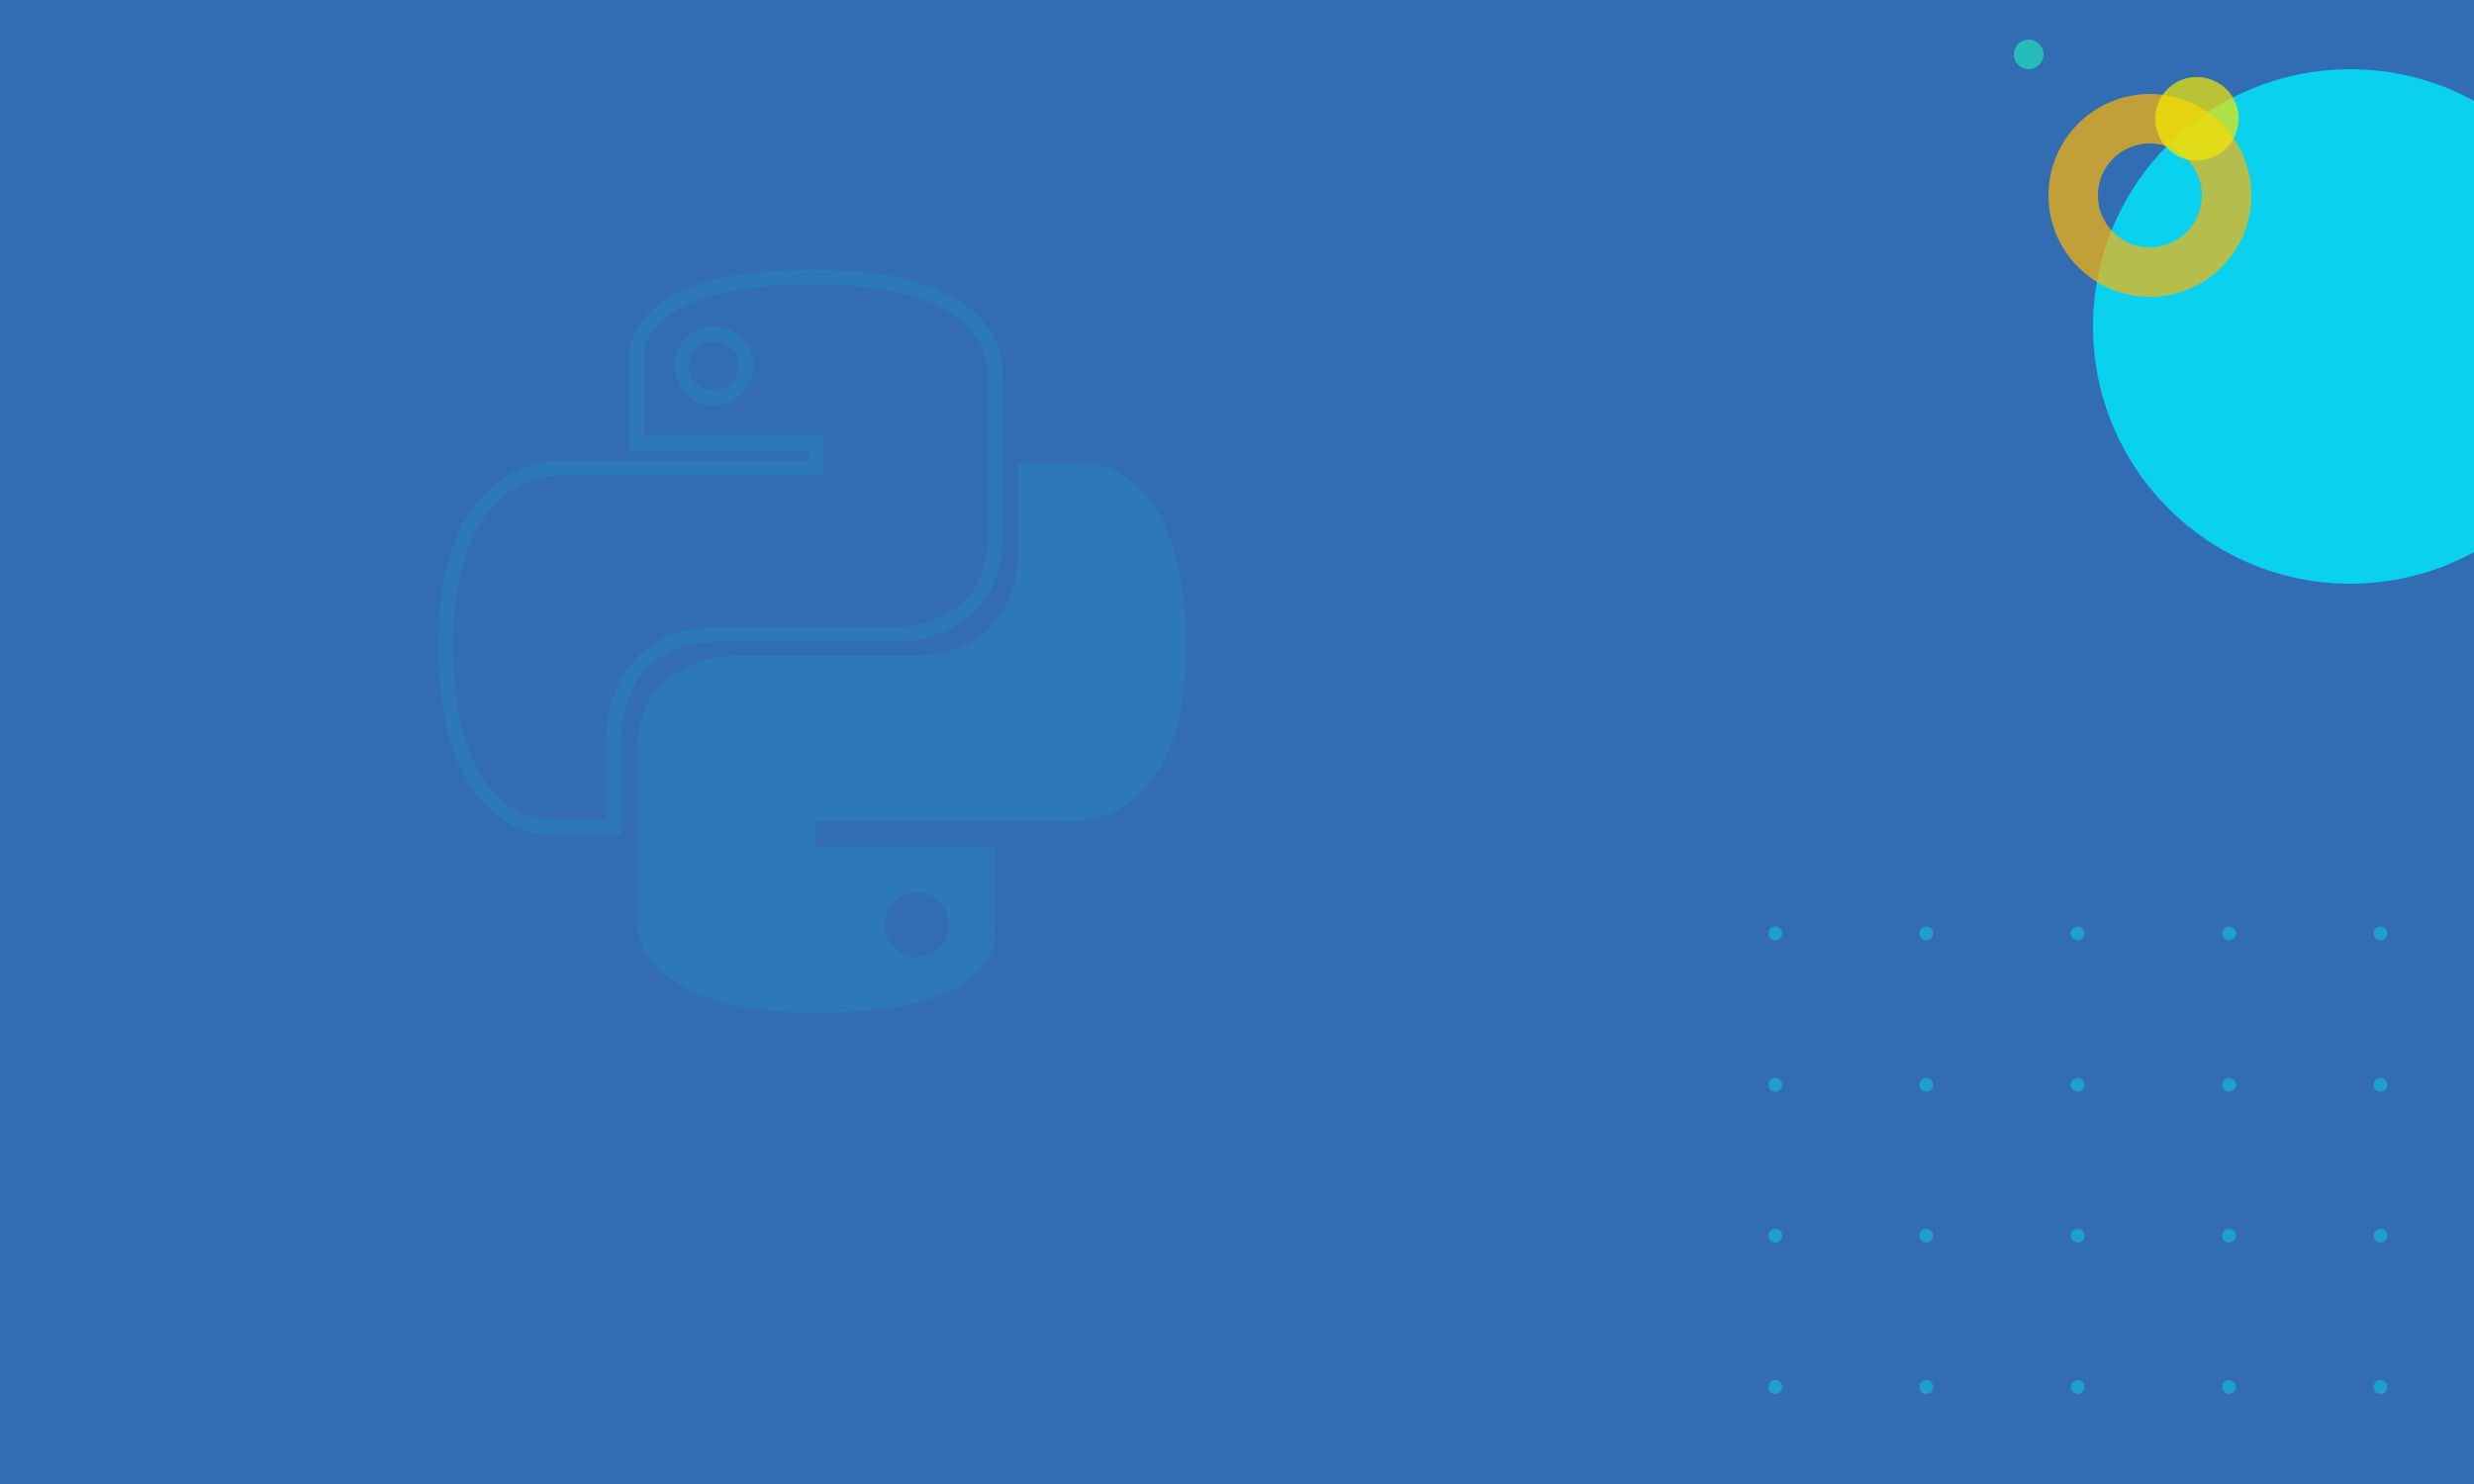
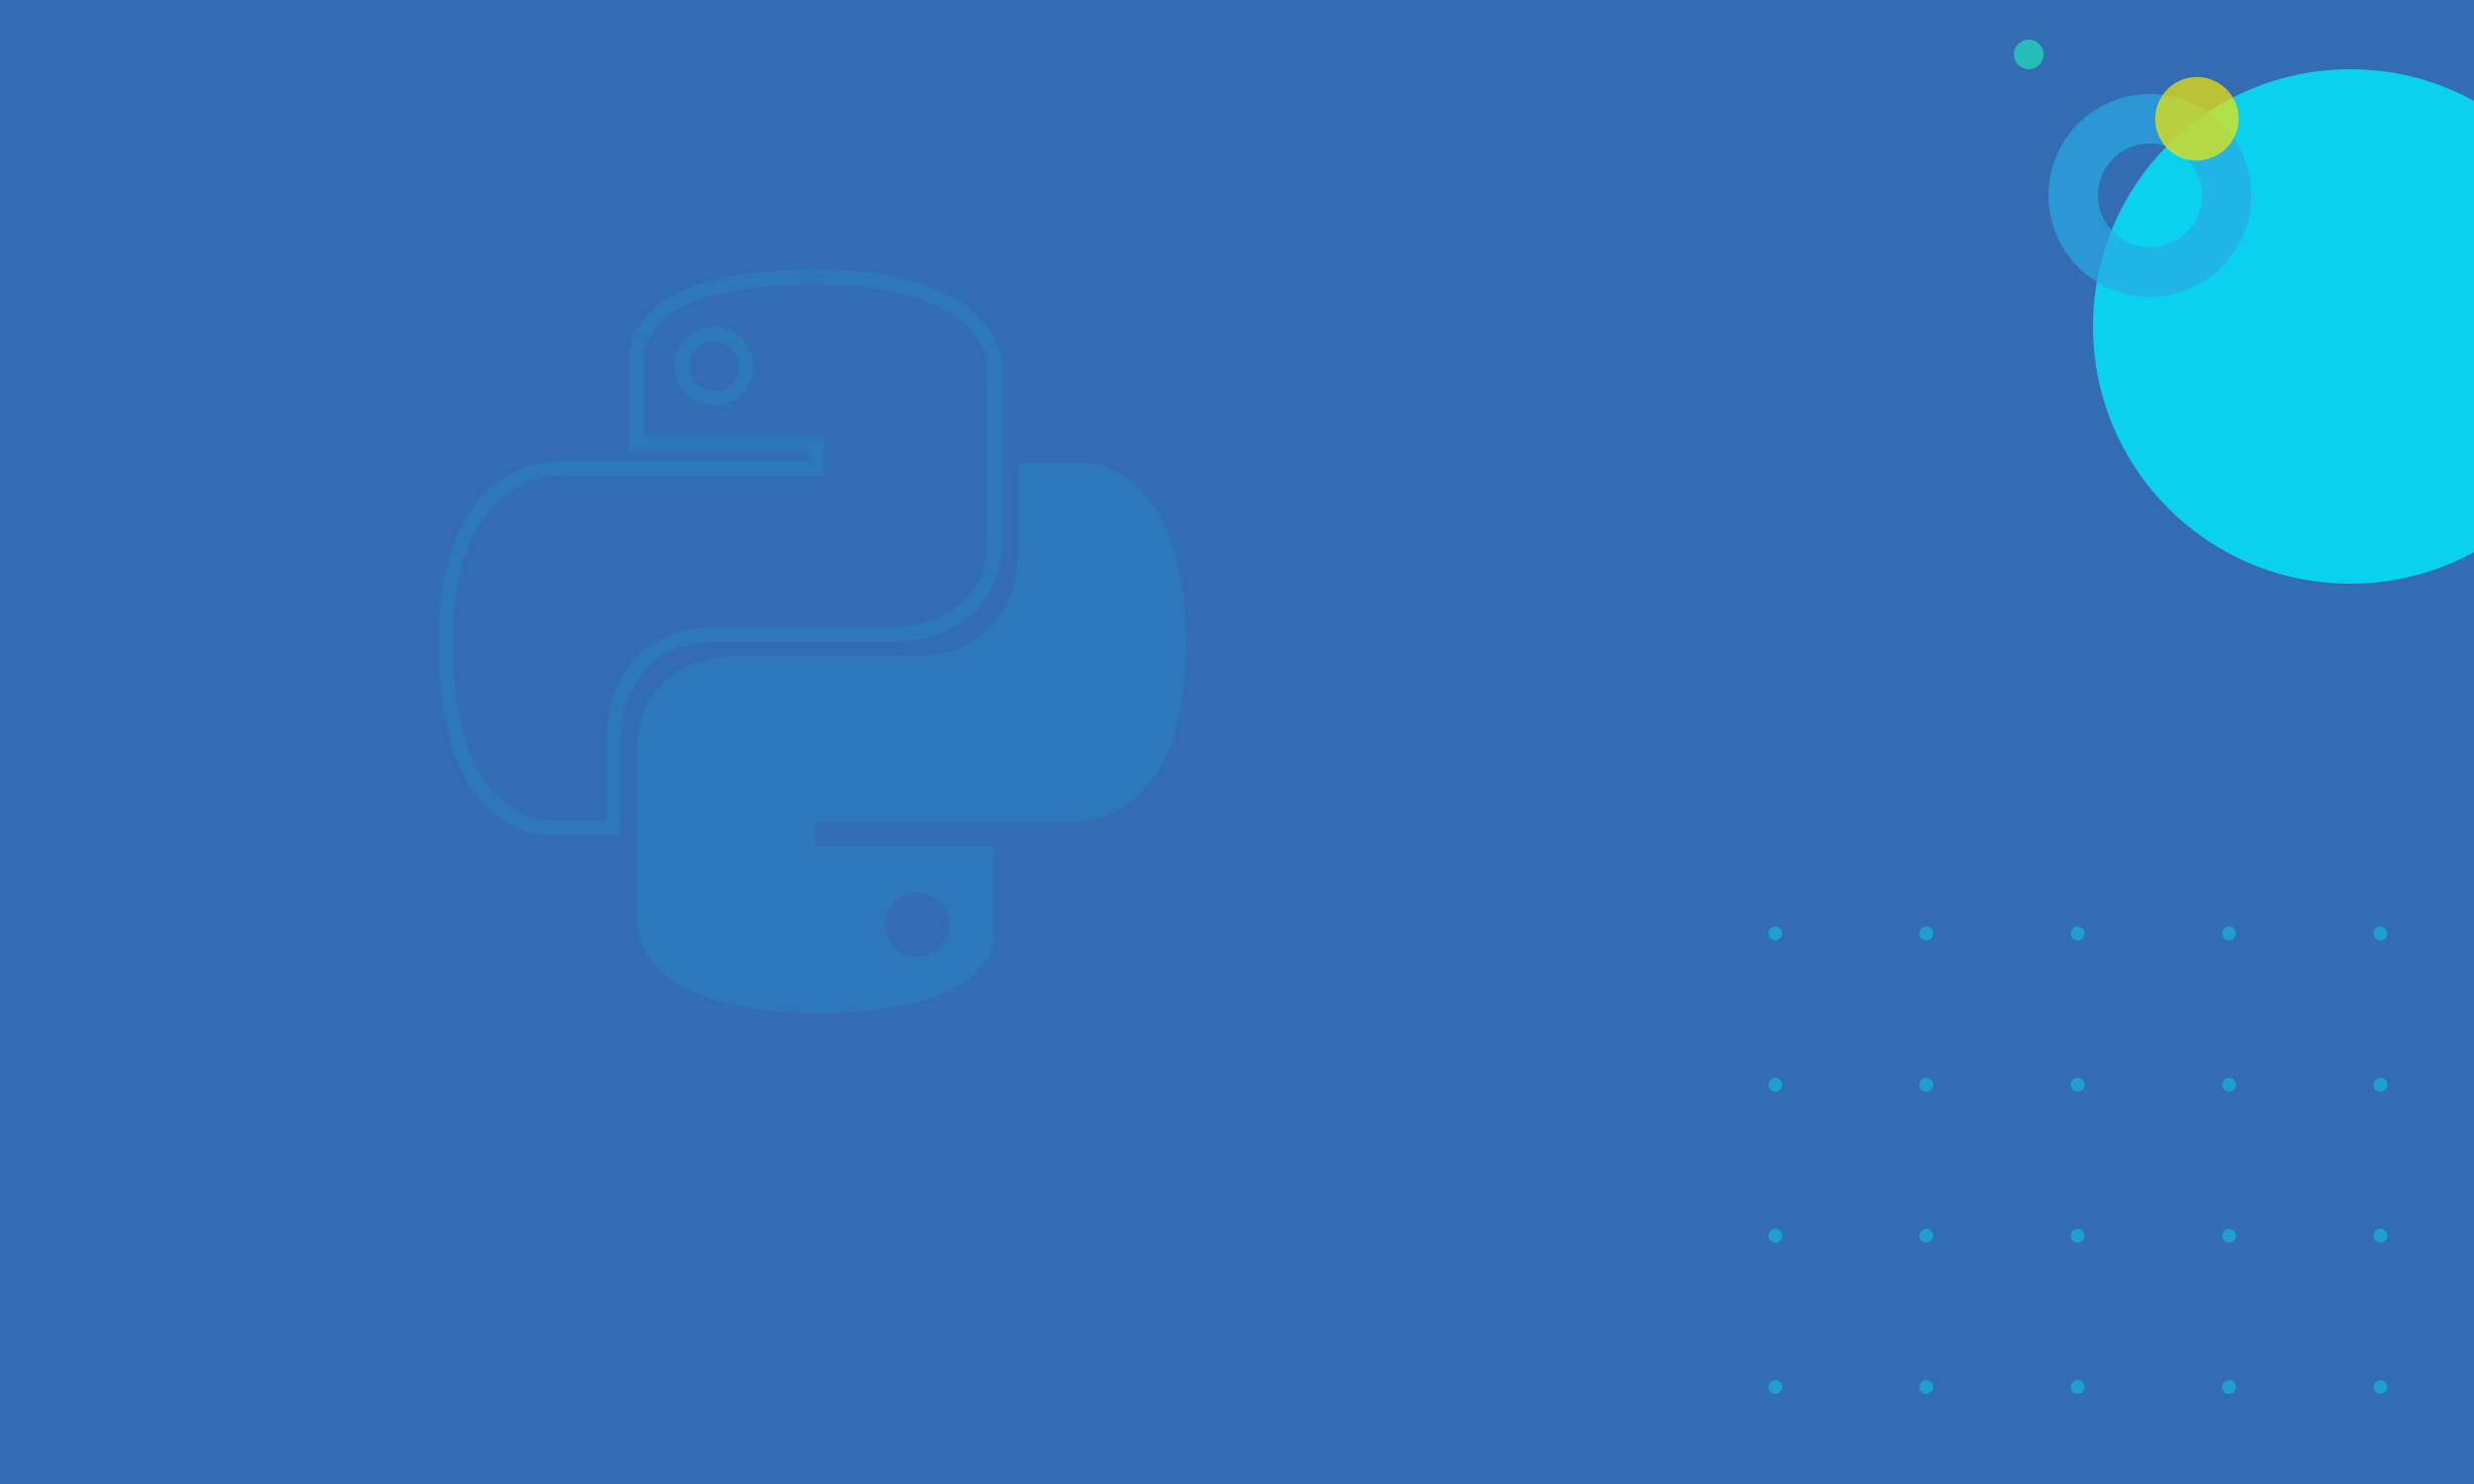
<svg xmlns="http://www.w3.org/2000/svg" xmlns:xlink="http://www.w3.org/1999/xlink" x="0px" y="0px" width="500" height="300" viewBox="0 0 500 300" style="enable-background:new 0 0 500 300;" xml:space="preserve">
  <style type="text/css">
	.graphics-1-0{clip-path:url(#SVGID_2_);fill:#326CB2;}
	.graphics-1-1{opacity:0.8;clip-path:url(#SVGID_2_);fill:#00EAFC;enable-background:new    ;}
- 	.graphics-1-2{opacity:0.7;clip-path:url(#SVGID_2_);fill:none;stroke:#feb607;stroke-width:10;stroke-miterlimit:10;enable-background:new    ;}
+ 	.graphics-1-2{opacity:0.7;clip-path:url(#SVGID_2_);fill:none;stroke:hsla(198, 76%, 52%, 1);stroke-width:10;stroke-miterlimit:10;enable-background:new    ;}
	.graphics-1-3{clip-path:url(#SVGID_2_);fill:#26BCB8;}
	.graphics-1-4{opacity:0.7;clip-path:url(#SVGID_2_);fill:#F4E800;enable-background:new    ;}
	.graphics-1-5{opacity:0.4;clip-path:url(#SVGID_2_);}
	.graphics-1-6{fill:#00EAFC;}
	.graphics-1-7{opacity:0.1;clip-path:url(#SVGID_2_);fill:none;stroke:#00EAFC;stroke-width:3;stroke-miterlimit:10;enable-background:new    ;}
	.graphics-1-8{opacity:0.1;clip-path:url(#SVGID_2_);fill:#00EAFC;enable-background:new    ;}
</style>
  <g>
    <defs>
      <rect id="SVGID_1_" width="500" height="300" />
    </defs>
    <clipPath id="SVGID_2_">
      <use xlink:href="#SVGID_1_" style="overflow:visible;" />
    </clipPath>
    <rect class="graphics-1-0" width="500" height="300" />
    <circle class="graphics-1-1" cx="475" cy="66" r="52" />
    <circle class="graphics-1-2" cx="434.5" cy="39.5" r="15.5" />
    <circle class="graphics-1-3" cx="410" cy="11" r="3" />
    <path class="graphics-1-4" d="M435.9,26.4L435.9,26.4c-1.3-4.5,1.3-9.2,5.7-10.5l0,0c4.5-1.3,9.2,1.3,10.5,5.7l0,0c1.3,4.5-1.3,9.2-5.8,10.5   l0,0C441.9,33.5,437.2,30.9,435.9,26.4z" />
    <g class="graphics-1-5">
      <circle class="graphics-1-6" cx="358.8" cy="188.7" r="1.4" />
      <circle class="graphics-1-6" cx="389.3" cy="188.7" r="1.4" />
      <circle class="graphics-1-6" cx="419.9" cy="188.7" r="1.4" />
      <circle class="graphics-1-6" cx="450.5" cy="188.7" r="1.4" />
      <circle class="graphics-1-6" cx="481.1" cy="188.7" r="1.4" />
      <circle class="graphics-1-6" cx="481.1" cy="219.3" r="1.4" />
      <circle class="graphics-1-6" cx="511.6" cy="219.3" r="1.4" />
      <circle class="graphics-1-6" cx="511.6" cy="188.7" r="1.4" />
      <circle class="graphics-1-6" cx="358.8" cy="219.3" r="1.4" />
      <circle class="graphics-1-6" cx="389.3" cy="219.3" r="1.4" />
      <circle class="graphics-1-6" cx="419.9" cy="219.3" r="1.4" />
      <circle class="graphics-1-6" cx="450.5" cy="219.3" r="1.4" />
      <circle class="graphics-1-6" cx="358.8" cy="249.8" r="1.4" />
      <circle class="graphics-1-6" cx="389.3" cy="249.8" r="1.4" />
      <circle class="graphics-1-6" cx="419.9" cy="249.8" r="1.4" />
      <circle class="graphics-1-6" cx="450.5" cy="249.8" r="1.4" />
      <circle class="graphics-1-6" cx="481.1" cy="249.8" r="1.4" />
      <circle class="graphics-1-6" cx="511.6" cy="249.8" r="1.4" />
      <circle class="graphics-1-6" cx="358.8" cy="280.4" r="1.4" />
      <circle class="graphics-1-6" cx="389.3" cy="280.4" r="1.4" />
      <circle class="graphics-1-6" cx="419.9" cy="280.4" r="1.4" />
      <circle class="graphics-1-6" cx="450.5" cy="280.4" r="1.4" />
      <circle class="graphics-1-6" cx="481.1" cy="280.4" r="1.4" />
      <circle class="graphics-1-6" cx="511.6" cy="280.4" r="1.4" />
      <circle class="graphics-1-6" cx="358.8" cy="311" r="1.4" />
      <circle class="graphics-1-6" cx="389.3" cy="311" r="1.4" />
      <circle class="graphics-1-6" cx="419.9" cy="311" r="1.4" />
      <circle class="graphics-1-6" cx="450.5" cy="311" r="1.4" />
      <circle class="graphics-1-6" cx="481.1" cy="311" r="1.4" />
      <circle class="graphics-1-6" cx="511.6" cy="311" r="1.4" />
      <circle class="graphics-1-6" cx="358.8" cy="341.6" r="1.4" />
      <circle class="graphics-1-6" cx="389.3" cy="341.6" r="1.4" />
      <circle class="graphics-1-6" cx="419.9" cy="341.6" r="1.4" />
      <circle class="graphics-1-6" cx="450.5" cy="341.6" r="1.4" />
      <circle class="graphics-1-6" cx="481.1" cy="341.6" r="1.4" />
      <circle class="graphics-1-6" cx="511.6" cy="341.6" r="1.4" />
    </g>
    <path id="phyton_1_" class="graphics-1-7" d="M164.3,56c-38,0-35.6,16.5-35.6,16.5v17.1H165v5.1h-50.6c0,0-24.3-2.8-24.3,35.6   c0,38.3,21.2,37,21.2,37H124v-17.8c0,0-0.7-21.2,20.9-21.2s36,0,36,0s20.2,0.3,20.2-19.5s0-32.8,0-32.8S204,56,164.3,56z    M144.3,67.5c3.6,0,6.5,2.9,6.5,6.5s-2.9,6.5-6.5,6.5s-6.5-2.9-6.5-6.5S140.7,67.5,144.3,67.5z" />
    <path id="phyton" class="graphics-1-8" d="M165.4,204.8c38,0,35.6-16.5,35.6-16.5v-17.1h-36.2v-5.1h50.6c0,0,24.3,2.8,24.3-35.6   c0-38.3-21.2-37-21.2-37h-12.7v17.8c0,0,0.7,21.2-20.9,21.2s-36,0-36,0s-20.2-0.3-20.2,19.5s0,32.8,0,32.8S125.7,204.8,165.4,204.8   z M185.3,193.4c-3.6,0-6.5-2.9-6.5-6.5s2.9-6.5,6.5-6.5s6.5,2.9,6.5,6.5C191.9,190.5,188.9,193.4,185.3,193.4z" />
  </g>
</svg>
